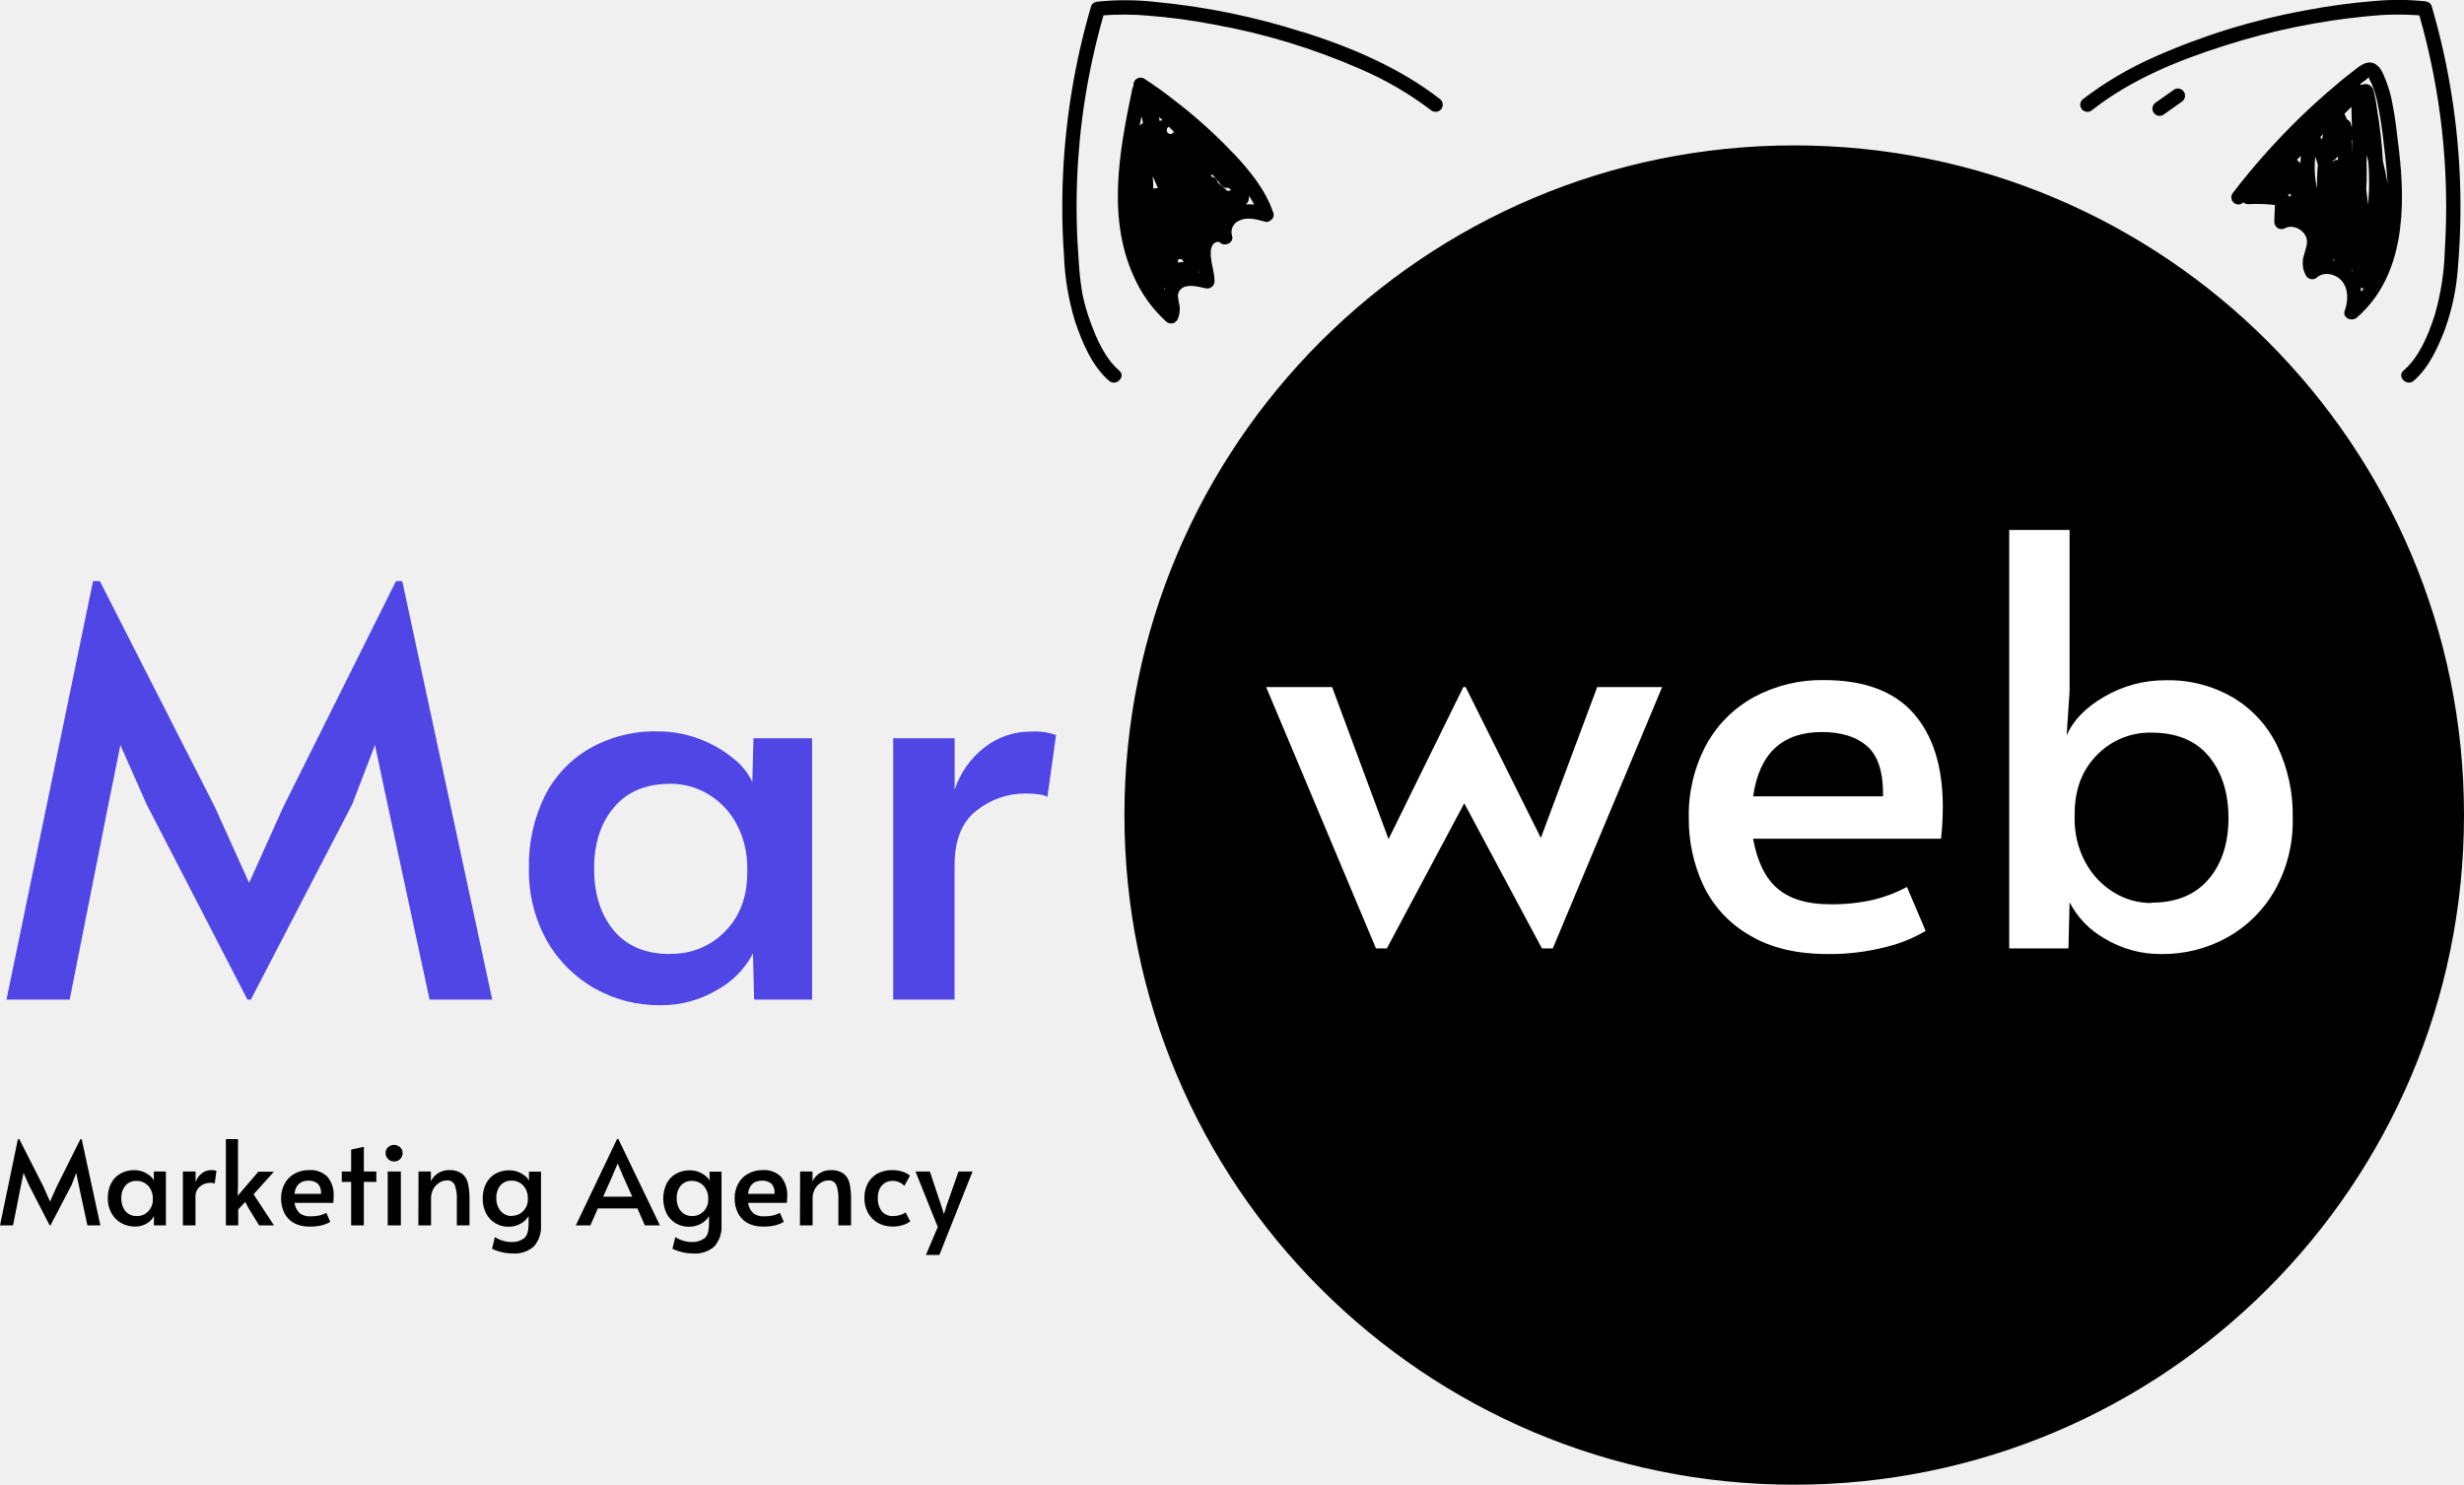
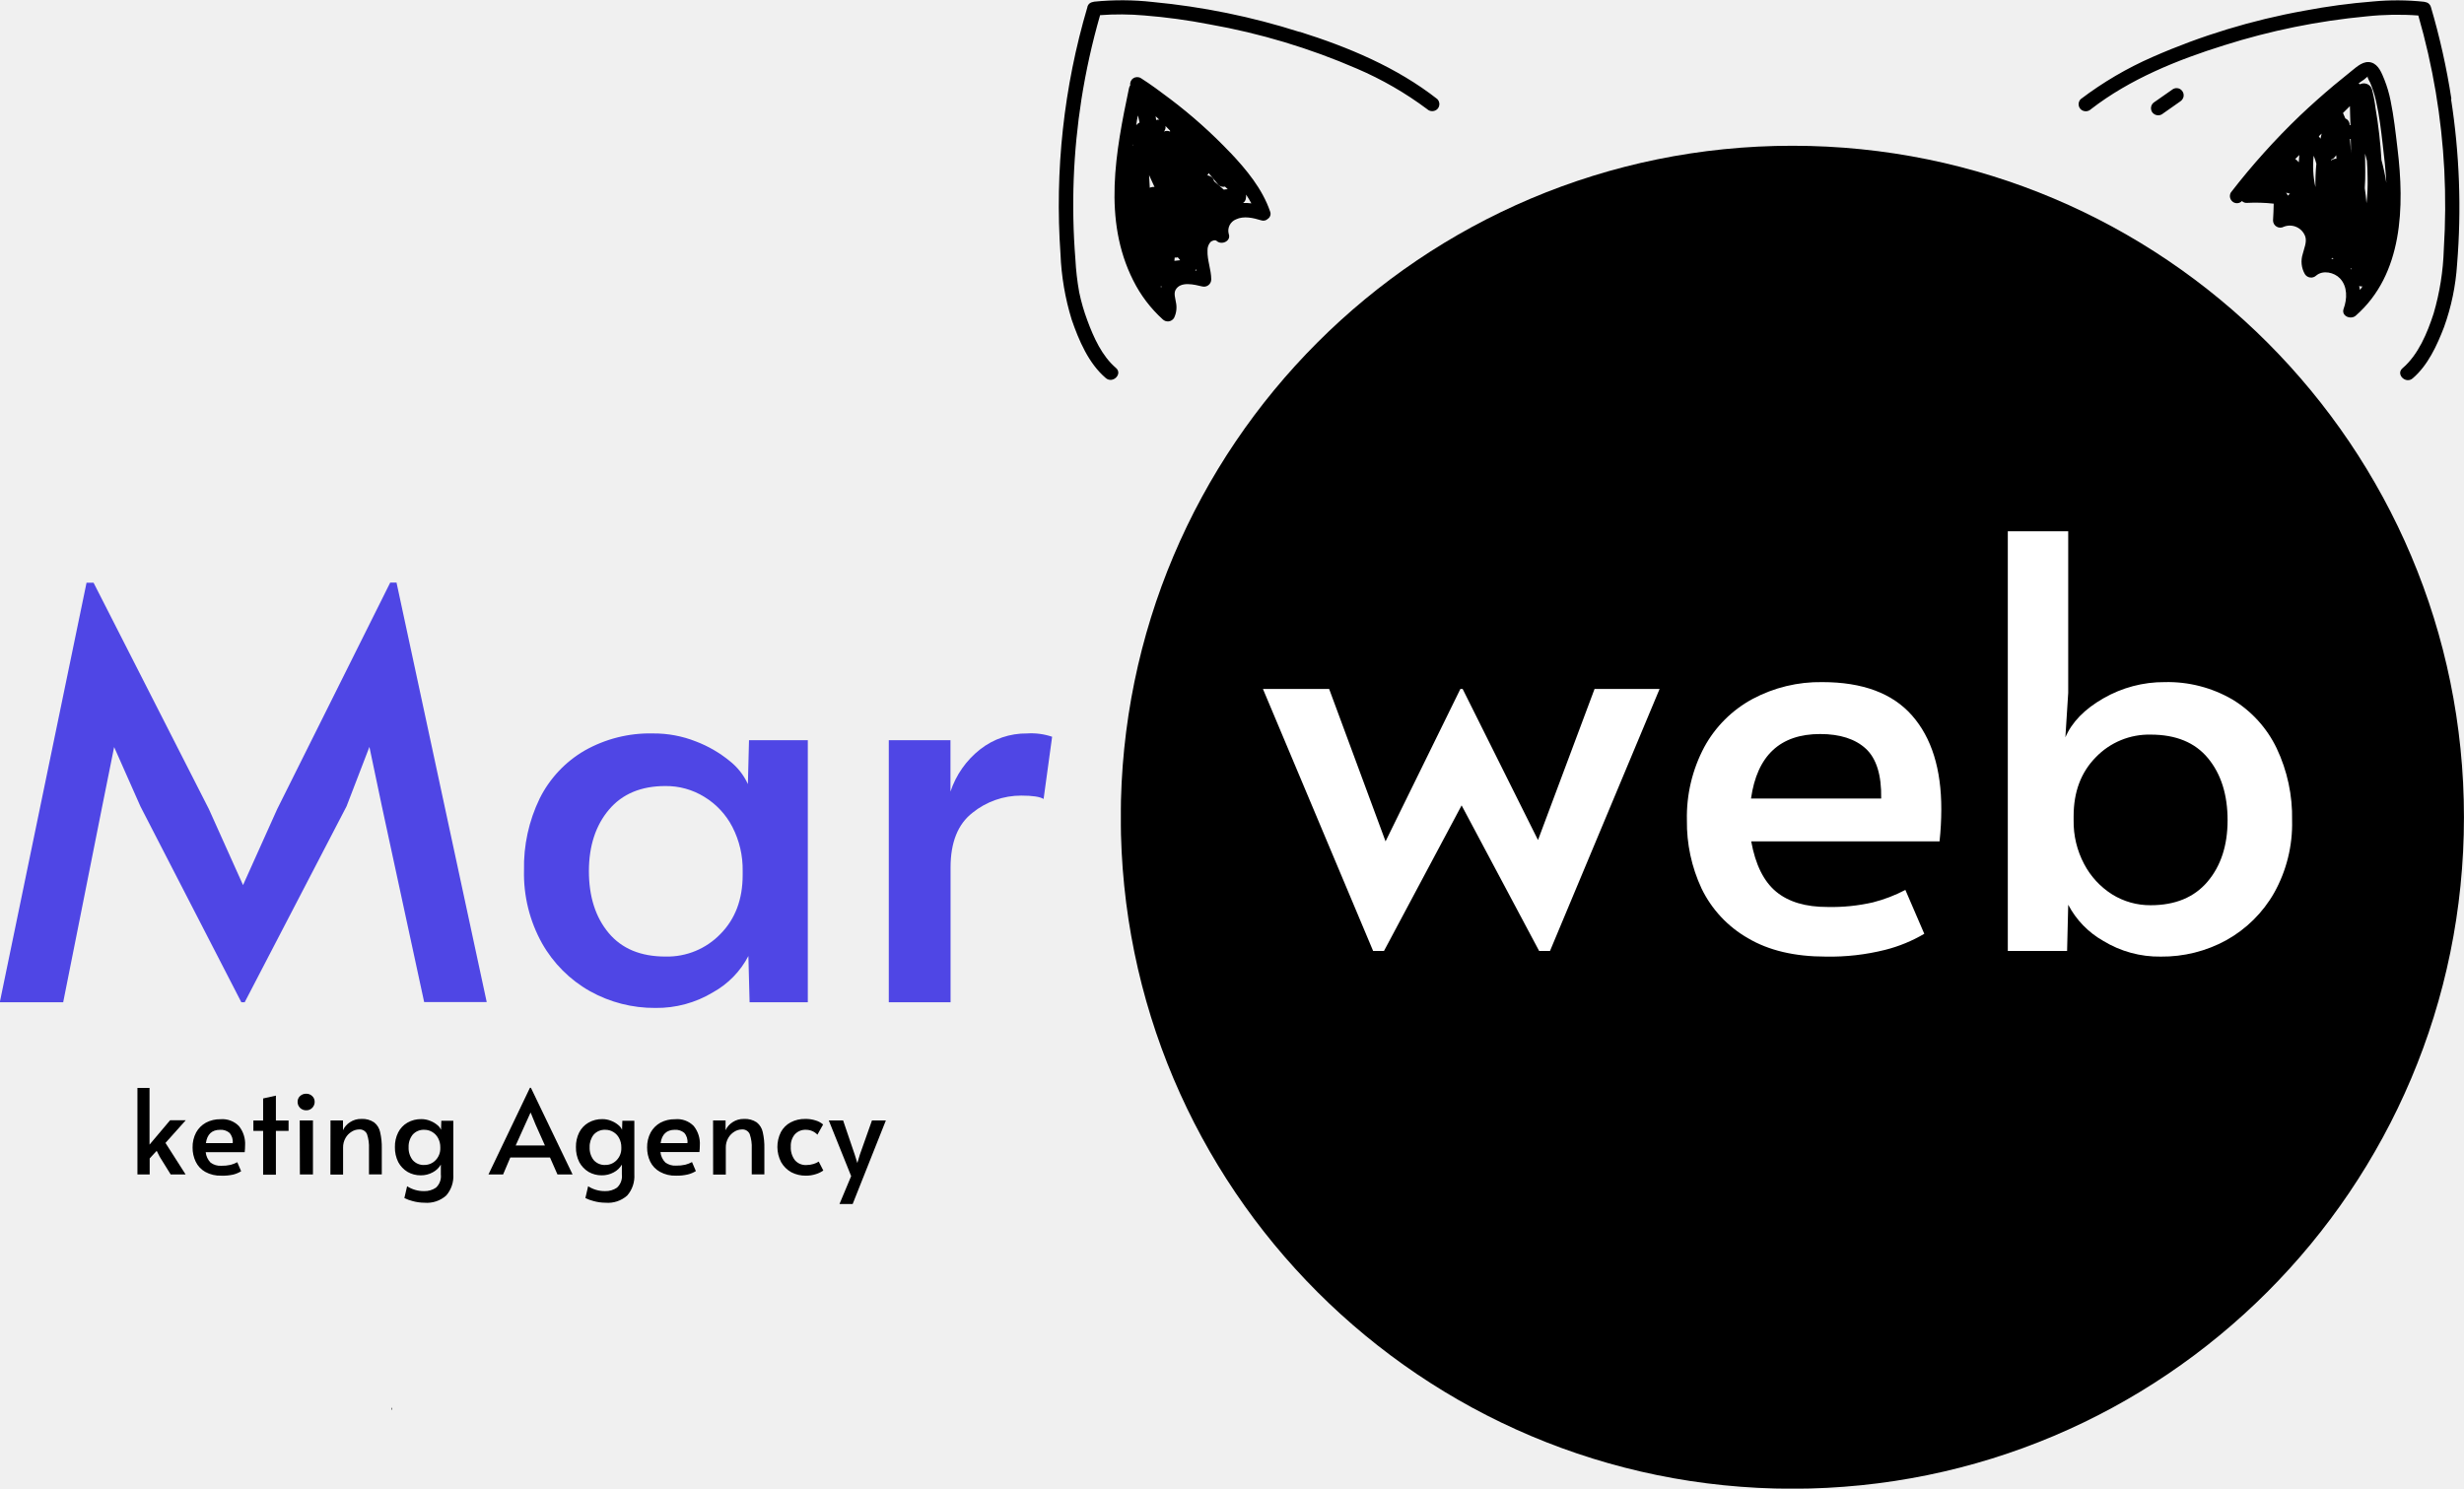
- <svg xmlns="http://www.w3.org/2000/svg" id="Layer_1" data-name="Layer 1" viewBox="0 0 527.28 317.78">
+ <svg xmlns="http://www.w3.org/2000/svg" id="Layer_1" data-name="Layer 1" viewBox="0 0 505.39 305.39">
  <defs>
-     <style>.cls-1{fill:none;}.cls-2{clip-path:url(#clip-path);}.cls-3{clip-path:url(#clip-path-2);}.cls-4{clip-path:url(#clip-path-3);}.cls-5{fill:#fff;}.cls-6{fill:#4f46e5;}</style>
-     <clipPath id="clip-path" transform="translate(-696.86 -381.72)">
-       <rect id="SVGID" class="cls-1" x="937.48" y="412.84" width="286.66" height="286.67" />
+     <style>.cls-1{fill:none;}.cls-2{clip-path:url(#clip-path);}.cls-3{clip-path:url(#clip-path-2);}.cls-4{clip-path:url(#clip-path-3);}.cls-5{clip-path:url(#clip-path-4);}.cls-6{clip-path:url(#clip-path-5);}.cls-7{fill:#4f46e5;}.cls-8{fill:#fff;}</style>
+     <clipPath id="clip-path" transform="translate(-707.81 -338.01)">
+       <rect id="SVGID" class="cls-1" x="937.71" y="367.91" width="275.48" height="275.48" />
    </clipPath>
-     <clipPath id="clip-path-2" transform="translate(-696.86 -381.72)">
-       <path id="SVGID-2" data-name="SVGID" class="cls-1" d="M1080.81,412.84a143.33,143.33,0,1,0,143.33,143.33,143.33,143.33,0,0,0-143.33-143.33" />
+     <clipPath id="clip-path-2" transform="translate(-707.81 -338.01)">
+       <path id="SVGID-2" data-name="SVGID" class="cls-1" d="M1075.45,367.91a137.75,137.75,0,1,0,137.74,137.75,137.74,137.74,0,0,0-137.74-137.75" />
    </clipPath>
-     <clipPath id="clip-path-3" transform="translate(-696.86 -381.72)">
-       <rect id="SVGID-3" data-name="SVGID" class="cls-1" x="924" y="381.5" width="300" height="83" />
+     <clipPath id="clip-path-3" transform="translate(-707.81 -338.01)">
+       <rect id="SVGID-3" data-name="SVGID" class="cls-1" x="924.19" y="337.8" width="288.94" height="79" />
+     </clipPath>
+     <clipPath id="clip-path-4" transform="translate(-707.81 -338.01)">
+       <rect id="SVGID-4" data-name="SVGID" class="cls-1" x="787.79" y="626.42" width="1.33" height="1.33" />
+     </clipPath>
+     <clipPath id="clip-path-5" transform="translate(-707.81 -338.01)">
+       <rect id="SVGID-5" data-name="SVGID" class="cls-1" x="793.87" y="596.88" width="42" height="147" transform="translate(-234.92 563.74) rotate(-33.64)" />
    </clipPath>
  </defs>
  <g class="cls-2">
    <g class="cls-3">
-       <path d="M937.48,412.84h286.66V699.5H937.48Z" transform="translate(-696.86 -381.72)" />
+       <path d="M937.71,367.91h275.48V643.4H937.71Z" transform="translate(-707.81 -338.01)" />
    </g>
  </g>
  <g class="cls-4">
-     <path d="M1210.21,413.74c-.41-3.45-.78-6.93-1.48-10.33a25.82,25.82,0,0,0-1.33-4.53c-.55-1.38-1.21-3.23-2.79-3.69s-3,.83-4.22,1.78-2.58,2-3.84,3.12q-3.72,3.12-7.22,6.5a148.12,148.12,0,0,0-14.77,16.58,1.55,1.55,0,0,0,.55,2.11,1.48,1.48,0,0,0,1.83-.26,1.33,1.33,0,0,0,1,.4,34.36,34.36,0,0,1,5.74.17l-.14,3.64a1.55,1.55,0,0,0,2.31,1.33c1.69-.9,4,.33,4.57,2.07.4,1.21-.26,2.57-.54,3.74a5.5,5.5,0,0,0,.46,4.37,1.55,1.55,0,0,0,2.41.31c1.46-1.24,3.84-.69,5.07.6,1.66,1.74,1.57,4.45.8,6.56-.57,1.56,1.51,2.42,2.57,1.5C1211.43,440.82,1211.69,426.16,1210.21,413.74Zm-10.16-9.15c0,1.37.08,2.74.11,4.1l-.17,0a1.48,1.48,0,0,0-.58-1.25,1.45,1.45,0,0,0-.34-.2,12.17,12.17,0,0,0-.51-1.17Zm-2.88,11.35a1.46,1.46,0,0,0-1.11.39l0-.22a1.31,1.31,0,0,0,.63-.39c.15-.17.29-.35.43-.54C1197.15,415.44,1197.16,415.69,1197.17,415.94Zm3.07-2c0,.51,0,1,0,1.52h0c0-.21,0-.42,0-.63,0-1.05-.07-2.11-.17-3.16l0,0,.11,0C1200.21,412.38,1200.23,413.15,1200.24,413.93Zm-7.55,8.11a20.25,20.25,0,0,1-.38-6.76,11.76,11.76,0,0,1,.56,1.74A44.33,44.33,0,0,0,1192.69,422Zm-5.12-3.7Zm-.83.22Zm17.09,1.45a42.5,42.5,0,0,1-.25,5.52c-.08-1.08-.2-2.15-.36-3.22l0-.26c.17-2.17.07-4.4.07-6.58,0-.21,0-.43,0-.64l.39,1.53C1203.77,417.58,1203.81,418.79,1203.83,420Zm-10.08-8.45c-.11-.18-.23-.34-.36-.52l.61-.58C1193.92,410.82,1193.84,411.19,1193.75,411.56Zm-4.62,5.08a4.7,4.7,0,0,0-.76-.72l.87-.84C1189.19,415.6,1189.15,416.12,1189.13,416.64Zm-2.36,7.22a1.59,1.59,0,0,0-.36-.66,7.84,7.84,0,0,1,.83.23C1187.07,423.57,1186.92,423.71,1186.77,423.86Zm13.52,15.9-.17-.18.17-.13C1200.28,439.55,1200.29,439.66,1200.29,439.76Zm-4-2.51a1.79,1.79,0,0,0,.2.26l-.48-.1Zm5.72,6.07a1.56,1.56,0,0,0,.68.09l-.54.75C1202.12,443.88,1202.08,443.6,1202,443.32Zm1.72-45a.29.29,0,0,1-.07-.14.35.35,0,0,0,.08.13l0,0c.19-.28.08.15,0,.06a.66.66,0,0,1,.08.13,7.15,7.15,0,0,0,.51,1,21.76,21.76,0,0,1,1.28,4.11,92.58,92.58,0,0,1,1.4,9.23c.34,2.72.63,5.48.77,8.24-.25-1.65-.6-3.28-1-4.9a100.3,100.3,0,0,0-1.27-11.22,28,28,0,0,0-.77-4.06,1.8,1.8,0,0,0-2.54-1,2,2,0,0,0-.32-.17c.14-.1.27-.21.4-.32A9.7,9.7,0,0,0,1203.74,398.29Zm-228.09-9.74a148.75,148.75,0,0,0-31.38-6.44,57.5,57.5,0,0,0-12.51-.08,2.57,2.57,0,0,0-.38.08,1.39,1.39,0,0,0-.88.6,0,0,0,0,1,0,0l-.1.18a.93.93,0,0,0-.08.2s0,0,0,.06a153,153,0,0,0-5.95,35.48,149.05,149.05,0,0,0,.19,17.81,55.08,55.08,0,0,0,2.39,14.1c1.51,4.46,3.61,9.5,7.26,12.65,1.49,1.28,3.67-.89,2.17-2.19-3-2.58-4.77-6.59-6.1-10.23a43.48,43.48,0,0,1-1.75-6,60.1,60.1,0,0,1-.82-7.2A149,149,0,0,1,929,403.13,152.22,152.22,0,0,1,933,385a59.5,59.5,0,0,1,9.44.06,124.32,124.32,0,0,1,14,1.87,139.08,139.08,0,0,1,31.54,9.57,72.16,72.16,0,0,1,15,8.72,1.58,1.58,0,0,0,2.17,0,1.55,1.55,0,0,0,0-2.18C996.44,396.23,986.06,391.86,975.65,388.55Zm-14.8,26A106.92,106.92,0,0,0,948,403.05c-2-1.58-4.14-3.1-6.31-4.51a1.51,1.51,0,0,0-2.25,1.56,1.55,1.55,0,0,0-.27.61c-2.84,13.62-5.63,28.4.9,41.43a28.29,28.29,0,0,0,6.31,8.37,1.55,1.55,0,0,0,2.41-.3,5.29,5.29,0,0,0,.42-3.39c-.12-.82-.5-1.84-.09-2.63,1-2,4.06-1.15,5.69-.77a1.56,1.56,0,0,0,1.95-1.49c0-2.11-.89-4.13-.81-6.23a2.67,2.67,0,0,1,.65-1.86c.31-.27,1-.53,1.33-.21,1,1,3.13,0,2.56-1.5a2.65,2.65,0,0,1,1.55-3.19c1.67-.81,3.71-.3,5.4.2a1.31,1.31,0,0,0,1.42-.34,1.29,1.29,0,0,0,.46-1.56C967.72,422.4,964.29,418.25,960.85,414.57Zm-14.76,29.1-.07-.09-.09-.13.25-.07A1.4,1.4,0,0,0,946.09,443.67ZM944.67,422a1.74,1.74,0,0,0-1,.16c0-.91-.09-1.81-.14-2.73C943.9,420.29,944.29,421.14,944.67,422Zm1.4-11.36a.05.05,0,0,1,0,0l.09-.08ZM949,437.19a1.24,1.24,0,0,0,.66-.05c.17.22.34.43.52.63l-1.25.14C948.91,437.67,948.93,437.43,949,437.19Zm10.55-14.58c-.73-.62-1.44-1.24-2.15-1.87a1.37,1.37,0,0,0-.4-.78,1.73,1.73,0,0,0-.93-.45l-.08-.07a1.26,1.26,0,0,0,.25-.45c.7.84,1.41,1.67,2.1,2.52a1.4,1.4,0,0,0,1.42.39l.47.46.12.11A5.14,5.14,0,0,0,959.5,422.61ZM948,409.85a1.38,1.38,0,0,0,0,.2.81.81,0,1,1-1-1.2C947.33,409.18,947.64,409.52,948,409.85Zm-3-2.25a7.89,7.89,0,0,1-.1-.85l.75.73A1.31,1.31,0,0,0,945,407.6Zm-3.87-1,.33,1.45a2,2,0,0,0-.72.58ZM940,412.76c0,.06,0,.12,0,.18a1.46,1.46,0,0,0-.07.19Zm13.46,27,0,.26-.2,0A1.2,1.2,0,0,0,953.5,439.77Zm-.36-5.77h0Zm10.33-8.53a1.42,1.42,0,0,0,.61-.85,3.39,3.39,0,0,0,.09-1c.4.62.78,1.25,1.12,1.9A10.1,10.1,0,0,0,963.47,425.47ZM1221.64,403a151.49,151.49,0,0,0-4.39-19.87s0,0,0-.05a.92.92,0,0,0-.09-.23l-.07-.12a.42.42,0,0,0-.06-.08,1.31,1.31,0,0,0-.85-.56,1.7,1.7,0,0,0-.39-.09,54.63,54.63,0,0,0-10.85-.06,132.44,132.44,0,0,0-14.72,2,142.37,142.37,0,0,0-32.39,10,74.29,74.29,0,0,0-15.36,9.1,1.55,1.55,0,0,0,0,2.18,1.57,1.57,0,0,0,2.17,0c8.31-6.52,18.48-10.65,28.46-13.79a145.45,145.45,0,0,1,30.39-6.24,61.43,61.43,0,0,1,11.1-.18,149,149,0,0,1,5.44,50.37,55,55,0,0,1-2.18,13.86c-1.35,4.15-3.26,8.88-6.64,11.79-1.51,1.3.67,3.47,2.17,2.19,3.25-2.81,5.2-7.13,6.7-11.07a49,49,0,0,0,2.78-13.5A152.56,152.56,0,0,0,1221.64,403Zm-58.32-2.28a1.48,1.48,0,0,0-1.18.15l-3.92,2.77a1.62,1.62,0,0,0-.7.92,1.59,1.59,0,0,0,.15,1.19,1.56,1.56,0,0,0,.92.71,1.52,1.52,0,0,0,1.18-.15l3.92-2.77a1.63,1.63,0,0,0,.7-.93,1.53,1.53,0,0,0-1.07-1.89Zm40.43-2.47a0,0,0,0,1,0,0h0Z" transform="translate(-696.86 -381.72)" />
+     <path d="M1199.56,368.48c-.39-3.27-.75-6.59-1.42-9.83a24.79,24.79,0,0,0-1.27-4.31c-.54-1.31-1.17-3.07-2.69-3.51s-2.88.79-4,1.7-2.47,2-3.68,3q-3.57,3-6.94,6.19a142.44,142.44,0,0,0-14.18,15.78,1.47,1.47,0,0,0,.53,2,1.42,1.42,0,0,0,1.75-.25,1.28,1.28,0,0,0,1,.38,33.8,33.8,0,0,1,5.51.16c0,1.16-.09,2.31-.14,3.46a1.49,1.49,0,0,0,2.22,1.27,3.36,3.36,0,0,1,4.39,2c.38,1.15-.25,2.45-.51,3.57a5.14,5.14,0,0,0,.43,4.15,1.51,1.51,0,0,0,2.32.3c1.39-1.18,3.69-.66,4.87.57,1.59,1.66,1.5,4.23.76,6.24-.54,1.5,1.46,2.3,2.47,1.43C1200.73,394.26,1201,380.31,1199.56,368.48Zm-9.76-8.7c0,1.3.09,2.6.11,3.9l-.17,0a1.4,1.4,0,0,0-.55-1.19,1.35,1.35,0,0,0-.33-.19q-.21-.56-.48-1.11Zm-2.76,10.8a1.48,1.48,0,0,0-1.07.36l0-.2a1.15,1.15,0,0,0,.6-.37,5.17,5.17,0,0,0,.42-.51Zm2.94-1.91c0,.48,0,1,0,1.44h0c0-.2,0-.4,0-.59,0-1-.07-2-.17-3l.06,0,.1,0C1190,367.19,1190,367.93,1190,368.67Zm-7.25,7.72a19.4,19.4,0,0,1-.36-6.44,12.28,12.28,0,0,1,.55,1.65A42.53,42.53,0,0,0,1182.73,376.39Zm-4.91-3.53Zm-.79.21Zm16.4,1.39a38.22,38.22,0,0,1-.23,5.24c-.07-1-.19-2-.35-3.05l0-.25c.16-2.07.07-4.19.06-6.26,0-.21,0-.42,0-.62.13.49.26,1,.38,1.46Q1193.42,372.72,1193.43,374.46Zm-9.67-8c-.11-.17-.23-.33-.34-.49l.58-.56Zm-4.44,4.84a3.91,3.91,0,0,0-.73-.68l.83-.81C1179.38,370.26,1179.34,370.76,1179.32,371.25Zm-2.26,6.87a1.68,1.68,0,0,0-.35-.64c.27.07.53.14.8.23A3,3,0,0,0,1177.06,378.12Zm13,15.14-.15-.18.15-.13Zm-3.82-2.4a1.18,1.18,0,0,0,.19.25l-.46-.09Zm5.48,5.78a1.5,1.5,0,0,0,.66.08l-.52.72A7.45,7.45,0,0,0,1191.69,396.64Zm1.66-42.86a.3.3,0,0,1-.07-.13.56.56,0,0,0,.07.13l.06-.06c.18-.26.07.14-.05.07a.24.24,0,0,1,.07.12,8.14,8.14,0,0,0,.49,1,21.42,21.42,0,0,1,1.24,3.91c.65,2.89,1,5.86,1.34,8.79.32,2.59.6,5.22.74,7.85-.25-1.57-.58-3.13-1-4.67a97.3,97.3,0,0,0-1.22-10.67,28.11,28.11,0,0,0-.74-3.87,1.74,1.74,0,0,0-2.44-1,1.68,1.68,0,0,0-.3-.15l.38-.31A8.71,8.71,0,0,0,1193.35,353.78Zm-219-9.26a143.41,143.41,0,0,0-30.13-6.15,56.73,56.73,0,0,0-12-.07,2.22,2.22,0,0,0-.37.09,1.33,1.33,0,0,0-.85.56h0l-.09.17a1.08,1.08,0,0,0-.08.19.11.11,0,0,0,0,.06,143.28,143.28,0,0,0-5.53,50.72,52.63,52.63,0,0,0,2.29,13.43c1.46,4.24,3.47,9,7,12,1.43,1.22,3.52-.85,2.08-2.08-2.87-2.45-4.58-6.27-5.86-9.74a39.55,39.55,0,0,1-1.67-5.76,54.05,54.05,0,0,1-.79-6.84,140.23,140.23,0,0,1,1.24-32.75,142.13,142.13,0,0,1,3.83-17.28,56.05,56.05,0,0,1,9.07.06A118.94,118.94,0,0,1,955.86,343a134.84,134.84,0,0,1,30.28,9.1,70,70,0,0,1,14.39,8.3,1.52,1.52,0,0,0,2.08,0,1.46,1.46,0,0,0,0-2.07C994.31,351.82,984.34,347.66,974.35,344.52Zm-14.22,24.76a101.6,101.6,0,0,0-12.31-11c-2-1.51-4-3-6.05-4.3a1.45,1.45,0,0,0-2.17,1.49,1.49,1.49,0,0,0-.25.57c-2.73,13-5.41,27,.86,39.44a27.14,27.14,0,0,0,6.06,8,1.5,1.5,0,0,0,2.32-.3A4.91,4.91,0,0,0,949,400c-.11-.78-.47-1.75-.08-2.5,1-1.87,3.9-1.1,5.46-.73a1.49,1.49,0,0,0,1.87-1.42c0-2-.84-3.93-.77-5.93a2.51,2.51,0,0,1,.62-1.77c.3-.27.95-.51,1.28-.2,1,.91,3,0,2.46-1.44a2.51,2.51,0,0,1,1.48-3c1.61-.77,3.57-.29,5.18.2a1.32,1.32,0,0,0,1.37-.32,1.23,1.23,0,0,0,.45-1.49C966.73,376.73,963.43,372.78,960.13,369.28ZM946,397l-.07-.08-.08-.12.24-.08C946,396.79,946,396.88,946,397Zm-1.36-20.63a1.76,1.76,0,0,0-1,.16c-.05-.86-.09-1.73-.14-2.59C943.86,374.72,944.23,375.53,944.6,376.34Zm1.34-10.8s0,0,0,0l.1-.08A.42.42,0,0,0,945.94,365.54Zm2.77,25.27a1.23,1.23,0,0,0,.63-.05l.5.6-1.19.13Zm10.12-13.89c-.69-.59-1.38-1.18-2.05-1.77a1.4,1.4,0,0,0-.39-.75,1.68,1.68,0,0,0-.89-.42l-.08-.07a1.22,1.22,0,0,0,.24-.43c.67.8,1.36,1.59,2,2.4a1.38,1.38,0,0,0,1.37.38l.45.43.11.11C959.34,376.83,959.09,376.87,958.83,376.92Zm-11.07-12.14a1.5,1.5,0,0,0,0,.2,1.4,1.4,0,0,0-1.26,0,1.34,1.34,0,0,0,.32-1.15Zm-2.85-2.14a7.46,7.46,0,0,1-.1-.81c.24.24.49.46.72.7A1.26,1.26,0,0,0,944.91,362.64Zm-3.72-.9c.11.46.21.92.32,1.37a2,2,0,0,0-.69.56C940.94,363,941.06,362.38,941.19,361.74Zm-1,5.82c0,.05,0,.11,0,.16s0,.12-.07.19Zm12.93,25.7a2,2,0,0,1,0,.26l-.19,0A1.14,1.14,0,0,0,953.08,393.26Zm-.35-5.49h0Zm9.92-8.12a1.35,1.35,0,0,0,.59-.81,3.39,3.39,0,0,0,.08-.94c.38.58.75,1.19,1.08,1.8A10.27,10.27,0,0,0,962.65,379.65Zm247.89-21.36a143.83,143.83,0,0,0-4.22-18.91s0,0,0,0a1.6,1.6,0,0,0-.1-.23l-.06-.11-.06-.08a1.28,1.28,0,0,0-.81-.53,2.34,2.34,0,0,0-.38-.09,52.58,52.58,0,0,0-10.42-.06,129.74,129.74,0,0,0-14.14,1.9,137.41,137.41,0,0,0-31.09,9.48,72.12,72.12,0,0,0-14.76,8.66,1.47,1.47,0,0,0,0,2.07,1.52,1.52,0,0,0,2.09,0c8-6.2,17.74-10.13,27.33-13.12a139.81,139.81,0,0,1,29.18-5.93,59.2,59.2,0,0,1,10.65-.18,140.62,140.62,0,0,1,5.33,31.68,144.77,144.77,0,0,1-.1,16.27,52.47,52.47,0,0,1-2.09,13.18c-1.3,4-3.13,8.45-6.38,11.23-1.44,1.23.65,3.3,2.08,2.08,3.13-2.67,5-6.78,6.44-10.53a46.78,46.78,0,0,0,2.67-12.85A144.51,144.51,0,0,0,1210.54,358.29Zm-56-2.18a1.44,1.44,0,0,0-1.13.16l-3.76,2.63a1.5,1.5,0,0,0-.68.88,1.53,1.53,0,0,0,.14,1.13,1.5,1.5,0,0,0,.89.67,1.47,1.47,0,0,0,1.14-.14l3.76-2.64a1.6,1.6,0,0,0,.67-.88,1.44,1.44,0,0,0-.15-1.13A1.5,1.5,0,0,0,1154.54,356.11Zm38.81-2.33h0S1193.36,353.78,1193.35,353.78Z" transform="translate(-707.81 -338.01)" />
  </g>
-   <path class="cls-5" d="M1010.2,553.65l-16.56,31.06h-2.33l-23.5-55.93h14.12L994,561.32l16-32.54h.5l16.09,32.29,12.06-32.29h13.9l-23.4,55.93h-2.33Z" transform="translate(-696.86 -381.72)" />
-   <path class="cls-5" d="M1088,585.92c-6.66,0-12.24-1.32-16.7-4a24.43,24.43,0,0,1-9.88-10.58,33.41,33.41,0,0,1-3.17-14.56,31.8,31.8,0,0,1,3.71-15.61,25.72,25.72,0,0,1,10.31-10.29,30.51,30.51,0,0,1,14.88-3.6q12.92,0,19.19,7.12t6.27,20a65,65,0,0,1-.38,6.84H1072q1.37,7.44,5.32,10.73t11,3.29a38.83,38.83,0,0,0,9.62-1,31.15,31.15,0,0,0,7-2.69l4,9.4a31.16,31.16,0,0,1-8.31,3.39A47.71,47.71,0,0,1,1088,585.92Zm11.82-33.75q.12-7.53-3.3-10.64t-9.75-3.13q-12.79,0-14.75,13.77Z" transform="translate(-696.86 -381.72)" />
-   <path class="cls-5" d="M1159.47,585.92a23,23,0,0,1-12.25-3.33,18.73,18.73,0,0,1-7.48-7.75l-.25,9.87h-12.67V495.15h12.92v34.48l-.63,9.5q2.09-4.85,8.11-8.33a25.77,25.77,0,0,1,13.1-3.48,27.26,27.26,0,0,1,14.44,3.73,24.31,24.31,0,0,1,9.43,10.35,34.19,34.19,0,0,1,3.3,15.42,30.28,30.28,0,0,1-3.84,15.48,26.67,26.67,0,0,1-10.23,10.1A28.4,28.4,0,0,1,1159.47,585.92Zm-2.19-11c5.27,0,9.34-1.67,12.19-5s4.27-7.74,4.27-13.1-1.41-9.86-4.21-13.23-6.89-5.06-12.25-5.06a15.83,15.83,0,0,0-11.71,4.81q-4.75,4.81-4.75,12.62v.86a19.29,19.29,0,0,0,2.25,9.37,17,17,0,0,0,6,6.46A15.31,15.31,0,0,0,1157.28,575Z" transform="translate(-696.86 -381.72)" />
-   <path class="cls-6" d="M728.23,553.87l-5.61-12.68-2.56,12.68-8.29,41.8H698.25l18.52-89.57h1.46l24.62,48.38,7.32,16.21,7.29-16.21L781.6,506.1h1.34l19.25,89.57h-13.4l-9-41.8-2.69-12.68-4.87,12.68-21.69,41.8h-.73Z" transform="translate(-696.86 -381.72)" />
-   <path class="cls-6" d="M838.13,596.87a28.06,28.06,0,0,1-14-3.58,27.13,27.13,0,0,1-10.25-10.23,30.61,30.61,0,0,1-3.83-15.54,33.35,33.35,0,0,1,3.35-15.35A24.5,24.5,0,0,1,823,541.94a28.22,28.22,0,0,1,14.62-3.67,24.41,24.41,0,0,1,9.15,1.71,25.43,25.43,0,0,1,7.18,4.21,13.4,13.4,0,0,1,3.9,4.93l.25-9.39h12.54v55.94H858.24l-.25-9.88a18.69,18.69,0,0,1-7.57,7.75A23.19,23.19,0,0,1,838.13,596.87Zm2.19-11A15.8,15.8,0,0,0,852,581.1c3.17-3.2,4.77-7.4,4.77-12.6v-.85a19.73,19.73,0,0,0-2.21-9.4,16.3,16.3,0,0,0-6-6.46,15.54,15.54,0,0,0-8.27-2.31q-7.8,0-12.06,5.06T824,567.65q0,8.16,4.2,13.22T840.32,585.92Z" transform="translate(-696.86 -381.72)" />
-   <path class="cls-6" d="M888,539.73h13.15v11a19.1,19.1,0,0,1,6.33-9,15.84,15.84,0,0,1,10-3.42,13.64,13.64,0,0,1,5.37.73L921,552.29c-.74-.48-2.32-.73-4.75-.73a16.62,16.62,0,0,0-10.44,3.67q-4.68,3.64-4.68,11.69v28.75H888Z" transform="translate(-696.86 -381.72)" />
-   <path d="M703.05,635.37l-1.15-2.6-.54,2.6L699.65,644h-2.79l3.83-18.46h.3l5.08,10,1.5,3.35,1.5-3.35,5-10h.27l4,18.46h-2.77l-1.86-8.63-.54-2.6-1,2.6L707.65,644h-.16Z" transform="translate(-696.86 -381.72)" />
-   <path d="M725.7,644.25a6,6,0,0,1-2.88-.73,5.58,5.58,0,0,1-2.1-2.13,6.25,6.25,0,0,1-.79-3.2,6.86,6.86,0,0,1,.68-3.15,5,5,0,0,1,2-2.12,6,6,0,0,1,3-.75,5.11,5.11,0,0,1,1.88.35,5.72,5.72,0,0,1,1.48.87,2.83,2.83,0,0,1,.81,1l0-1.93h2.58V644h-2.56l0-2a3.78,3.78,0,0,1-1.56,1.6A4.77,4.77,0,0,1,725.7,644.25Zm.45-2.25a3.25,3.25,0,0,0,2.42-1,3.58,3.58,0,0,0,1-2.61v-.16a4.12,4.12,0,0,0-.46-1.94,3.23,3.23,0,0,0-1.23-1.33,3.15,3.15,0,0,0-1.71-.48,3,3,0,0,0-2.47,1,4.05,4.05,0,0,0-.88,2.71,4.22,4.22,0,0,0,.85,2.73A3.08,3.08,0,0,0,726.15,642Z" transform="translate(-696.86 -381.72)" />
-   <path d="M736,632.46h2.71v2.27a4.08,4.08,0,0,1,1.31-1.86,3.27,3.27,0,0,1,2.06-.7,3,3,0,0,1,1.1.14l-.37,2.75a1.9,1.9,0,0,0-1-.17,3.46,3.46,0,0,0-2.17.78,2.85,2.85,0,0,0-.95,2.39V644H736Z" transform="translate(-696.86 -381.72)" />
-   <path d="M755.49,644h-3.18L750,640.23l-.66-1.27-1.5,1.62V644H745.2V625.54h2.59v10.13l-.07,2,4.42-5.16h3.33l-4.35,4.83Z" transform="translate(-696.86 -381.72)" />
-   <path d="M763.1,644.25a6.69,6.69,0,0,1-3.44-.81,5.12,5.12,0,0,1-2-2.19,7,7,0,0,1-.65-3,6.41,6.41,0,0,1,.78-3.21,5.16,5.16,0,0,1,2.12-2.12,6.19,6.19,0,0,1,3.06-.75,5,5,0,0,1,4,1.47,6,6,0,0,1,1.29,4.13,13.76,13.76,0,0,1-.08,1.4h-8.29a3.65,3.65,0,0,0,1.1,2.22,3.45,3.45,0,0,0,2.27.67,8.28,8.28,0,0,0,2-.19,5.76,5.76,0,0,0,1.44-.56l.83,1.94a6.87,6.87,0,0,1-1.71.71A10.36,10.36,0,0,1,763.1,644.25Zm2.44-7a2.76,2.76,0,0,0-.67-2.19,3,3,0,0,0-2-.64c-1.75,0-2.77.95-3,2.83Z" transform="translate(-696.86 -381.72)" />
-   <path d="M772,634.69h-2v-2.23h2v-4.69l2.72-.6v5.29h2.67v2.23h-2.67V644H772Z" transform="translate(-696.86 -381.72)" />
-   <path d="M779.83,632.46h2.81V644h-2.81Zm1.37-2.15a1.78,1.78,0,0,1-1.83-1.83,1.6,1.6,0,0,1,.52-1.21,1.88,1.88,0,0,1,1.31-.5,1.77,1.77,0,0,1,1.27.5,1.6,1.6,0,0,1,.55,1.21,1.85,1.85,0,0,1-.52,1.31A1.73,1.73,0,0,1,781.2,630.31Z" transform="translate(-696.86 -381.72)" />
-   <path d="M786.42,632.46h2.65l0,2.12a4,4,0,0,1,1.5-1.73,4.2,4.2,0,0,1,2.42-.68,4.37,4.37,0,0,1,2.73.75A3.54,3.54,0,0,1,797,635a14.82,14.82,0,0,1,.33,3.46V644h-2.71v-5.48a8,8,0,0,0-.44-3.15,1.7,1.7,0,0,0-1.75-1,3.07,3.07,0,0,0-1.54.48,3.7,3.7,0,0,0-1.29,1.34,4.11,4.11,0,0,0-.5,2.06V644h-2.71Z" transform="translate(-696.86 -381.72)" />
-   <path d="M806.47,650a9.49,9.49,0,0,1-2.54-.35,8.25,8.25,0,0,1-1.77-.65l.6-2.5a6.6,6.6,0,0,0,3.63,1.06,4.2,4.2,0,0,0,2.52-.73c.69-.47,1-1.41,1.06-2.83V642a4.18,4.18,0,0,1-1.71,1.64,5.28,5.28,0,0,1-2.6.65,5.51,5.51,0,0,1-2.77-.73,5.23,5.23,0,0,1-2-2.13,6.77,6.77,0,0,1-.73-3.22,6.89,6.89,0,0,1,.69-3.13,5,5,0,0,1,2-2.12,5.86,5.86,0,0,1,3-.75,5.14,5.14,0,0,1,1.9.35,5.72,5.72,0,0,1,1.48.87,2.7,2.7,0,0,1,.83,1l0-1.93h2.57v11.46a6.34,6.34,0,0,1-1.5,4.52A6.19,6.19,0,0,1,806.47,650Zm-.06-8.06a3.27,3.27,0,0,0,2.41-1,3.54,3.54,0,0,0,1-2.61v-.18a4.06,4.06,0,0,0-.45-1.92,3.36,3.36,0,0,0-1.23-1.33,3.2,3.2,0,0,0-1.71-.48,3.05,3.05,0,0,0-2.48,1,4.07,4.07,0,0,0-.88,2.69,4.13,4.13,0,0,0,.86,2.73A3.08,3.08,0,0,0,806.41,642Z" transform="translate(-696.86 -381.72)" />
-   <path d="M829.18,625.5l8.9,18.5h-3.23l-1.58-3.63h-8.48L823.2,644h-3.12l8.83-18.5Zm-1.25,7.87-2,4.48h6.23l-2-4.46-1.08-2.54H829Z" transform="translate(-696.86 -381.72)" />
-   <path d="M845.08,650a9.44,9.44,0,0,1-2.54-.35,8.17,8.17,0,0,1-1.78-.65l.61-2.5a6.59,6.59,0,0,0,3.62,1.06,4.2,4.2,0,0,0,2.52-.73c.7-.47,1-1.41,1.07-2.83V642a4.18,4.18,0,0,1-1.71,1.64,5.32,5.32,0,0,1-2.61.65,5.54,5.54,0,0,1-2.77-.73,5.37,5.37,0,0,1-2-2.13,7.55,7.55,0,0,1,0-6.35,5,5,0,0,1,2-2.12,5.86,5.86,0,0,1,3-.75,5.17,5.17,0,0,1,1.9.35,5.72,5.72,0,0,1,1.48.87,2.8,2.8,0,0,1,.83,1l0-1.93h2.56v11.46a6.34,6.34,0,0,1-1.5,4.52A6.16,6.16,0,0,1,845.08,650ZM845,642a3.3,3.3,0,0,0,2.42-1,3.58,3.58,0,0,0,1-2.61v-.18a4.06,4.06,0,0,0-.46-1.92,3.23,3.23,0,0,0-1.23-1.33,3.15,3.15,0,0,0-1.71-.48,3,3,0,0,0-2.47,1,4,4,0,0,0-.88,2.69,4.18,4.18,0,0,0,.85,2.73A3.11,3.11,0,0,0,845,642Z" transform="translate(-696.86 -381.72)" />
-   <path d="M860.16,644.25a6.69,6.69,0,0,1-3.44-.81,5.06,5.06,0,0,1-2-2.19,7,7,0,0,1-.65-3,6.52,6.52,0,0,1,.77-3.21,5.18,5.18,0,0,1,2.13-2.12,6.19,6.19,0,0,1,3.06-.75,5,5,0,0,1,4,1.47,6,6,0,0,1,1.29,4.13,13.76,13.76,0,0,1-.08,1.4h-8.29a3.65,3.65,0,0,0,1.1,2.22,3.45,3.45,0,0,0,2.27.67,8.39,8.39,0,0,0,2-.19,5.76,5.76,0,0,0,1.44-.56l.83,1.94a7,7,0,0,1-1.71.71A10.42,10.42,0,0,1,860.16,644.25Zm2.43-7a2.72,2.72,0,0,0-.66-2.19,3,3,0,0,0-2-.64c-1.75,0-2.77.95-3,2.83Z" transform="translate(-696.86 -381.72)" />
-   <path d="M868.08,632.46h2.65l0,2.12a4,4,0,0,1,1.5-1.73,4.2,4.2,0,0,1,2.42-.68,4.37,4.37,0,0,1,2.73.75,3.54,3.54,0,0,1,1.27,2.06,14.82,14.82,0,0,1,.33,3.46V644h-2.71v-5.48a8,8,0,0,0-.44-3.15,1.7,1.7,0,0,0-1.75-1,3.07,3.07,0,0,0-1.54.48,3.78,3.78,0,0,0-1.29,1.34,4.11,4.11,0,0,0-.5,2.06V644h-2.71Z" transform="translate(-696.86 -381.72)" />
-   <path d="M887.9,644.25a6.51,6.51,0,0,1-3.08-.73,5.52,5.52,0,0,1-2.19-2.15,6.46,6.46,0,0,1-.79-3.27,6.37,6.37,0,0,1,.73-3.12,5.23,5.23,0,0,1,2.08-2.09,6.54,6.54,0,0,1,3.13-.72,6.81,6.81,0,0,1,2.29.35,4.64,4.64,0,0,1,1.52.83l-1.21,2.19a3.28,3.28,0,0,0-2.37-1.06,3,3,0,0,0-2.46,1,3.85,3.85,0,0,0-.84,2.6,4.42,4.42,0,0,0,.86,2.92,3,3,0,0,0,2.44,1,4.79,4.79,0,0,0,1.5-.23,3.37,3.37,0,0,0,1.14-.54l1,1.91a5.35,5.35,0,0,1-1.54.78A7.19,7.19,0,0,1,887.9,644.25Z" transform="translate(-696.86 -381.72)" />
-   <path d="M897.54,644.35l-4.77-11.89h3.07l2.45,7.35.57,1.77.54-1.77,2.58-7.35h3l-7.1,17.87H895Z" transform="translate(-696.86 -381.72)" />
+   <g class="cls-5">
+     <g class="cls-6">
+       <g class="cls-6">
+         <path d="M788.13,626.73c0,.19,0,.38,0,.57A.43.43,0,0,0,788.13,626.73Z" transform="translate(-707.81 -338.01)" />
+       </g>
+     </g>
+   </g>
+   <path class="cls-7" d="M736.62,503.45l-5.4-12.19-2.45,12.19-8,40.16h-13l17.79-86.06H727L750.66,504l7,15.58,7-15.58,23.19-46.48h1.29l18.5,86.06H794.81l-8.67-40.16-2.56-12.19-4.69,12.19L758,543.61h-.69Z" transform="translate(-707.81 -338.01)" />
+   <path class="cls-7" d="M842.23,544.78a27.11,27.11,0,0,1-13.42-3.44,25.85,25.85,0,0,1-9.83-9.83,29.35,29.35,0,0,1-3.69-14.94,32.15,32.15,0,0,1,3.21-14.75,23.45,23.45,0,0,1,9.21-9.83,27.15,27.15,0,0,1,14.06-3.52,23.38,23.38,0,0,1,8.77,1.64,25,25,0,0,1,6.92,4,12.85,12.85,0,0,1,3.75,4.75l.23-9H873.5v53.75H861.56l-.25-9.48a18,18,0,0,1-7.25,7.44A22.29,22.29,0,0,1,842.23,544.78Zm2.1-10.54a15.15,15.15,0,0,0,11.25-4.63q4.56-4.62,4.56-12.1v-.84a19.05,19.05,0,0,0-2.1-9,15.61,15.61,0,0,0-5.75-6.18,14.88,14.88,0,0,0-8-2.23q-7.49,0-11.58,4.85t-4.11,12.58q0,7.86,4.05,12.71T844.33,534.24Z" transform="translate(-707.81 -338.01)" />
+   <path class="cls-7" d="M890.11,489.86h12.65V500.4a18.34,18.34,0,0,1,6.08-8.66,15.33,15.33,0,0,1,9.63-3.27,13.34,13.34,0,0,1,5.14.68l-1.75,12.77c-.7-.46-2.24-.7-4.58-.7a15.89,15.89,0,0,0-10,3.52q-4.5,3.5-4.5,11.23v27.64H890.11Z" transform="translate(-707.81 -338.01)" />
+   <path class="cls-8" d="M1007.6,503.23l-15.92,29.86h-2.23l-22.6-53.75h13.58L992,510.61l15.35-31.27h.46l15.46,31,11.6-31h13.34l-22.48,53.75h-2.23Z" transform="translate(-707.81 -338.01)" />
+   <path class="cls-8" d="M1082.31,534.25q-9.61,0-16-3.79a23.53,23.53,0,0,1-9.5-10.19,32.1,32.1,0,0,1-3-14,30.47,30.47,0,0,1,3.56-15,24.56,24.56,0,0,1,9.9-9.87,29.36,29.36,0,0,1,14.31-3.46q12.39,0,18.41,6.85t6,19.25a62.23,62.23,0,0,1-.36,6.57H1067q1.29,7.14,5.1,10.31t10.6,3.15a38,38,0,0,0,9.25-.94,30.48,30.48,0,0,0,6.67-2.56l3.88,9a30.46,30.46,0,0,1-8,3.29A46.48,46.48,0,0,1,1082.31,534.25Zm11.35-32.43c.09-4.84-1-8.24-3.16-10.23s-5.3-3-9.36-3q-12.3,0-14.18,13.23Z" transform="translate(-707.81 -338.01)" />
+   <path class="cls-8" d="M1151,534.25a22,22,0,0,1-11.77-3.21,18.31,18.31,0,0,1-7.21-7.43l-.23,9.48h-12.16V447h12.39v33.13l-.58,9.14q2-4.68,7.79-8a24.9,24.9,0,0,1,12.59-3.33,26.36,26.36,0,0,1,13.87,3.56,23.61,23.61,0,0,1,9.08,10,32.91,32.91,0,0,1,3.17,14.81,29,29,0,0,1-3.69,14.88,25.6,25.6,0,0,1-9.83,9.71A27.33,27.33,0,0,1,1151,534.25Zm-2.1-10.54q7.61,0,11.71-4.85t4.1-12.59q0-7.84-4-12.7t-11.77-4.86a15.15,15.15,0,0,0-11.25,4.63q-4.56,4.62-4.56,12.1v.83a18.54,18.54,0,0,0,2.16,9,16.39,16.39,0,0,0,5.73,6.21A14.74,14.74,0,0,0,1148.94,523.71Z" transform="translate(-707.81 -338.01)" />
+   <path d="M745.88,578.94h-3.06l-2.25-3.62-.62-1.23-1.44,1.56v3.29H736V561.19h2.48v9.73l0,1.9,4.22-5h3.21l-4.16,4.65Z" transform="translate(-707.81 -338.01)" />
+   <path d="M753.21,579.19a6.38,6.38,0,0,1-3.32-.79,4.75,4.75,0,0,1-1.95-2.1,6.6,6.6,0,0,1-.63-2.88,6.34,6.34,0,0,1,.73-3.1,5.13,5.13,0,0,1,2-2,6.17,6.17,0,0,1,3-.71,4.73,4.73,0,0,1,3.79,1.42,5.81,5.81,0,0,1,1.25,4,12.34,12.34,0,0,1-.08,1.34h-8a3.57,3.57,0,0,0,1,2.14,3.33,3.33,0,0,0,2.19.65,7.85,7.85,0,0,0,1.92-.19,6.41,6.41,0,0,0,1.37-.54l.79,1.85a5.65,5.65,0,0,1-1.64.69A9.59,9.59,0,0,1,753.21,579.19Zm2.33-6.68a2.68,2.68,0,0,0-.67-2.11,2.71,2.71,0,0,0-1.91-.62c-1.69,0-2.66.91-2.92,2.73Z" transform="translate(-707.81 -338.01)" />
+   <path d="M761.78,570h-2v-2.13h2v-4.52l2.62-.58v5.1H767V570H764.4v9h-2.62Z" transform="translate(-707.81 -338.01)" />
+   <path d="M769.29,567.86H772v11.08h-2.68Zm1.33-2.08a1.77,1.77,0,0,1-1.27-.5,1.72,1.72,0,0,1-.5-1.25,1.57,1.57,0,0,1,.5-1.17,1.79,1.79,0,0,1,1.27-.48,1.71,1.71,0,0,1,1.23.48,1.57,1.57,0,0,1,.5,1.17,1.72,1.72,0,0,1-.5,1.25A1.64,1.64,0,0,1,770.62,565.78Z" transform="translate(-707.81 -338.01)" />
+   <path d="M775.6,567.86h2.56l0,2a3.78,3.78,0,0,1,1.44-1.64,4,4,0,0,1,2.33-.67,4.23,4.23,0,0,1,2.62.71,3.42,3.42,0,0,1,1.23,2,13.63,13.63,0,0,1,.34,3.33v5.33h-2.63v-5.27a8.22,8.22,0,0,0-.41-3,1.64,1.64,0,0,0-1.67-.94,2.87,2.87,0,0,0-1.48.46,3.52,3.52,0,0,0-1.25,1.29,3.83,3.83,0,0,0-.5,2v5.5h-2.6Z" transform="translate(-707.81 -338.01)" />
+   <path d="M794.87,584.74a9.27,9.27,0,0,1-2.44-.34,7.9,7.9,0,0,1-1.68-.62l.56-2.42a6.3,6.3,0,0,0,3.48,1,4.09,4.09,0,0,0,2.44-.71,3.18,3.18,0,0,0,1-2.73v-2a4.14,4.14,0,0,1-1.65,1.58,5,5,0,0,1-2.5.62,5.32,5.32,0,0,1-2.67-.7,5.25,5.25,0,0,1-1.91-2,6.62,6.62,0,0,1-.69-3.1,6.44,6.44,0,0,1,.67-3,4.84,4.84,0,0,1,1.89-2,5.51,5.51,0,0,1,2.88-.73,4.68,4.68,0,0,1,1.79.35,5,5,0,0,1,1.44.84,2.54,2.54,0,0,1,.79,1l.06-1.85h2.46v11a6,6,0,0,1-1.46,4.33A5.92,5.92,0,0,1,794.87,584.74Zm-.06-7.75a3.14,3.14,0,0,0,2.31-.94,3.41,3.41,0,0,0,1-2.52v-.17a3.86,3.86,0,0,0-.44-1.85,3.17,3.17,0,0,0-1.19-1.27,3.06,3.06,0,0,0-1.64-.46,3,3,0,0,0-2.4,1,3.92,3.92,0,0,0-.83,2.58,4,4,0,0,0,.83,2.63A3,3,0,0,0,794.81,577Z" transform="translate(-707.81 -338.01)" />
+   <path d="M816.71,561.17l8.54,17.77h-3.1l-1.53-3.48h-8.14L811,578.94h-3l8.5-17.77Zm-1.21,7.57L813.58,573h6l-1.91-4.27-1-2.44h-.06Z" transform="translate(-707.81 -338.01)" />
+   <path d="M832,584.74a9.27,9.27,0,0,1-2.44-.34,7.9,7.9,0,0,1-1.68-.62l.56-2.42a6.3,6.3,0,0,0,3.48,1,4.09,4.09,0,0,0,2.44-.71,3.18,3.18,0,0,0,1-2.73v-2a4.14,4.14,0,0,1-1.65,1.58,5,5,0,0,1-2.5.62,5.32,5.32,0,0,1-2.67-.7,5.25,5.25,0,0,1-1.91-2,6.62,6.62,0,0,1-.69-3.1,6.44,6.44,0,0,1,.67-3,4.84,4.84,0,0,1,1.89-2,5.51,5.51,0,0,1,2.88-.73,4.68,4.68,0,0,1,1.79.35,5,5,0,0,1,1.44.84,2.54,2.54,0,0,1,.79,1l.06-1.85h2.46v11a6,6,0,0,1-1.46,4.33A5.92,5.92,0,0,1,832,584.74Zm-.06-7.75a3.14,3.14,0,0,0,2.31-.94,3.41,3.41,0,0,0,1-2.52v-.17a3.86,3.86,0,0,0-.44-1.85,3.15,3.15,0,0,0-1.18-1.27,3.09,3.09,0,0,0-1.65-.46,3,3,0,0,0-2.4,1,3.92,3.92,0,0,0-.83,2.58,4,4,0,0,0,.83,2.63A3,3,0,0,0,831.91,577Z" transform="translate(-707.81 -338.01)" />
+   <path d="M846.48,579.19a6.34,6.34,0,0,1-3.31-.79,4.77,4.77,0,0,1-2-2.1,6.6,6.6,0,0,1-.63-2.88,6.34,6.34,0,0,1,.73-3.1,5.13,5.13,0,0,1,2-2,6.17,6.17,0,0,1,3-.71A4.73,4.73,0,0,1,850.1,569a5.76,5.76,0,0,1,1.25,4,12.34,12.34,0,0,1-.08,1.34h-8a3.57,3.57,0,0,0,1,2.14,3.33,3.33,0,0,0,2.19.65,7.85,7.85,0,0,0,1.92-.19,6.21,6.21,0,0,0,1.37-.54l.79,1.85a5.65,5.65,0,0,1-1.64.69A9.59,9.59,0,0,1,846.48,579.19Zm2.33-6.68a2.71,2.71,0,0,0-.66-2.11,2.75,2.75,0,0,0-1.92-.62c-1.68,0-2.66.91-2.92,2.73Z" transform="translate(-707.81 -338.01)" />
+   <path d="M854.07,567.86h2.56l0,2a3.85,3.85,0,0,1,1.44-1.64,4.06,4.06,0,0,1,2.33-.67,4.26,4.26,0,0,1,2.63.71,3.47,3.47,0,0,1,1.23,2,13.7,13.7,0,0,1,.33,3.33v5.33H862v-5.27a8,8,0,0,0-.42-3,1.63,1.63,0,0,0-1.67-.94,2.87,2.87,0,0,0-1.48.46,3.6,3.6,0,0,0-1.25,1.29,3.83,3.83,0,0,0-.5,2v5.5h-2.6Z" transform="translate(-707.81 -338.01)" />
+   <path d="M873.12,579.19a6.31,6.31,0,0,1-3-.7,5.47,5.47,0,0,1-2.09-2.07,6.78,6.78,0,0,1-.06-6.16,4.83,4.83,0,0,1,2-2,6.16,6.16,0,0,1,3-.71,6.47,6.47,0,0,1,2.19.33,4.23,4.23,0,0,1,1.48.81l-1.17,2.09a3.19,3.19,0,0,0-2.29-1,2.92,2.92,0,0,0-2.35.94,3.62,3.62,0,0,0-.82,2.5,4.22,4.22,0,0,0,.84,2.79,2.89,2.89,0,0,0,2.33,1,5.1,5.1,0,0,0,1.46-.21,4.23,4.23,0,0,0,1.1-.5l.94,1.83a5.22,5.22,0,0,1-1.48.73A6.5,6.5,0,0,1,873.12,579.19Z" transform="translate(-707.81 -338.01)" />
+   <path d="M882.39,579.28l-4.59-11.42h2.94l2.38,7,.54,1.73.52-1.73,2.48-7h2.85L882.7,585H880Z" transform="translate(-707.81 -338.01)" />
</svg>
